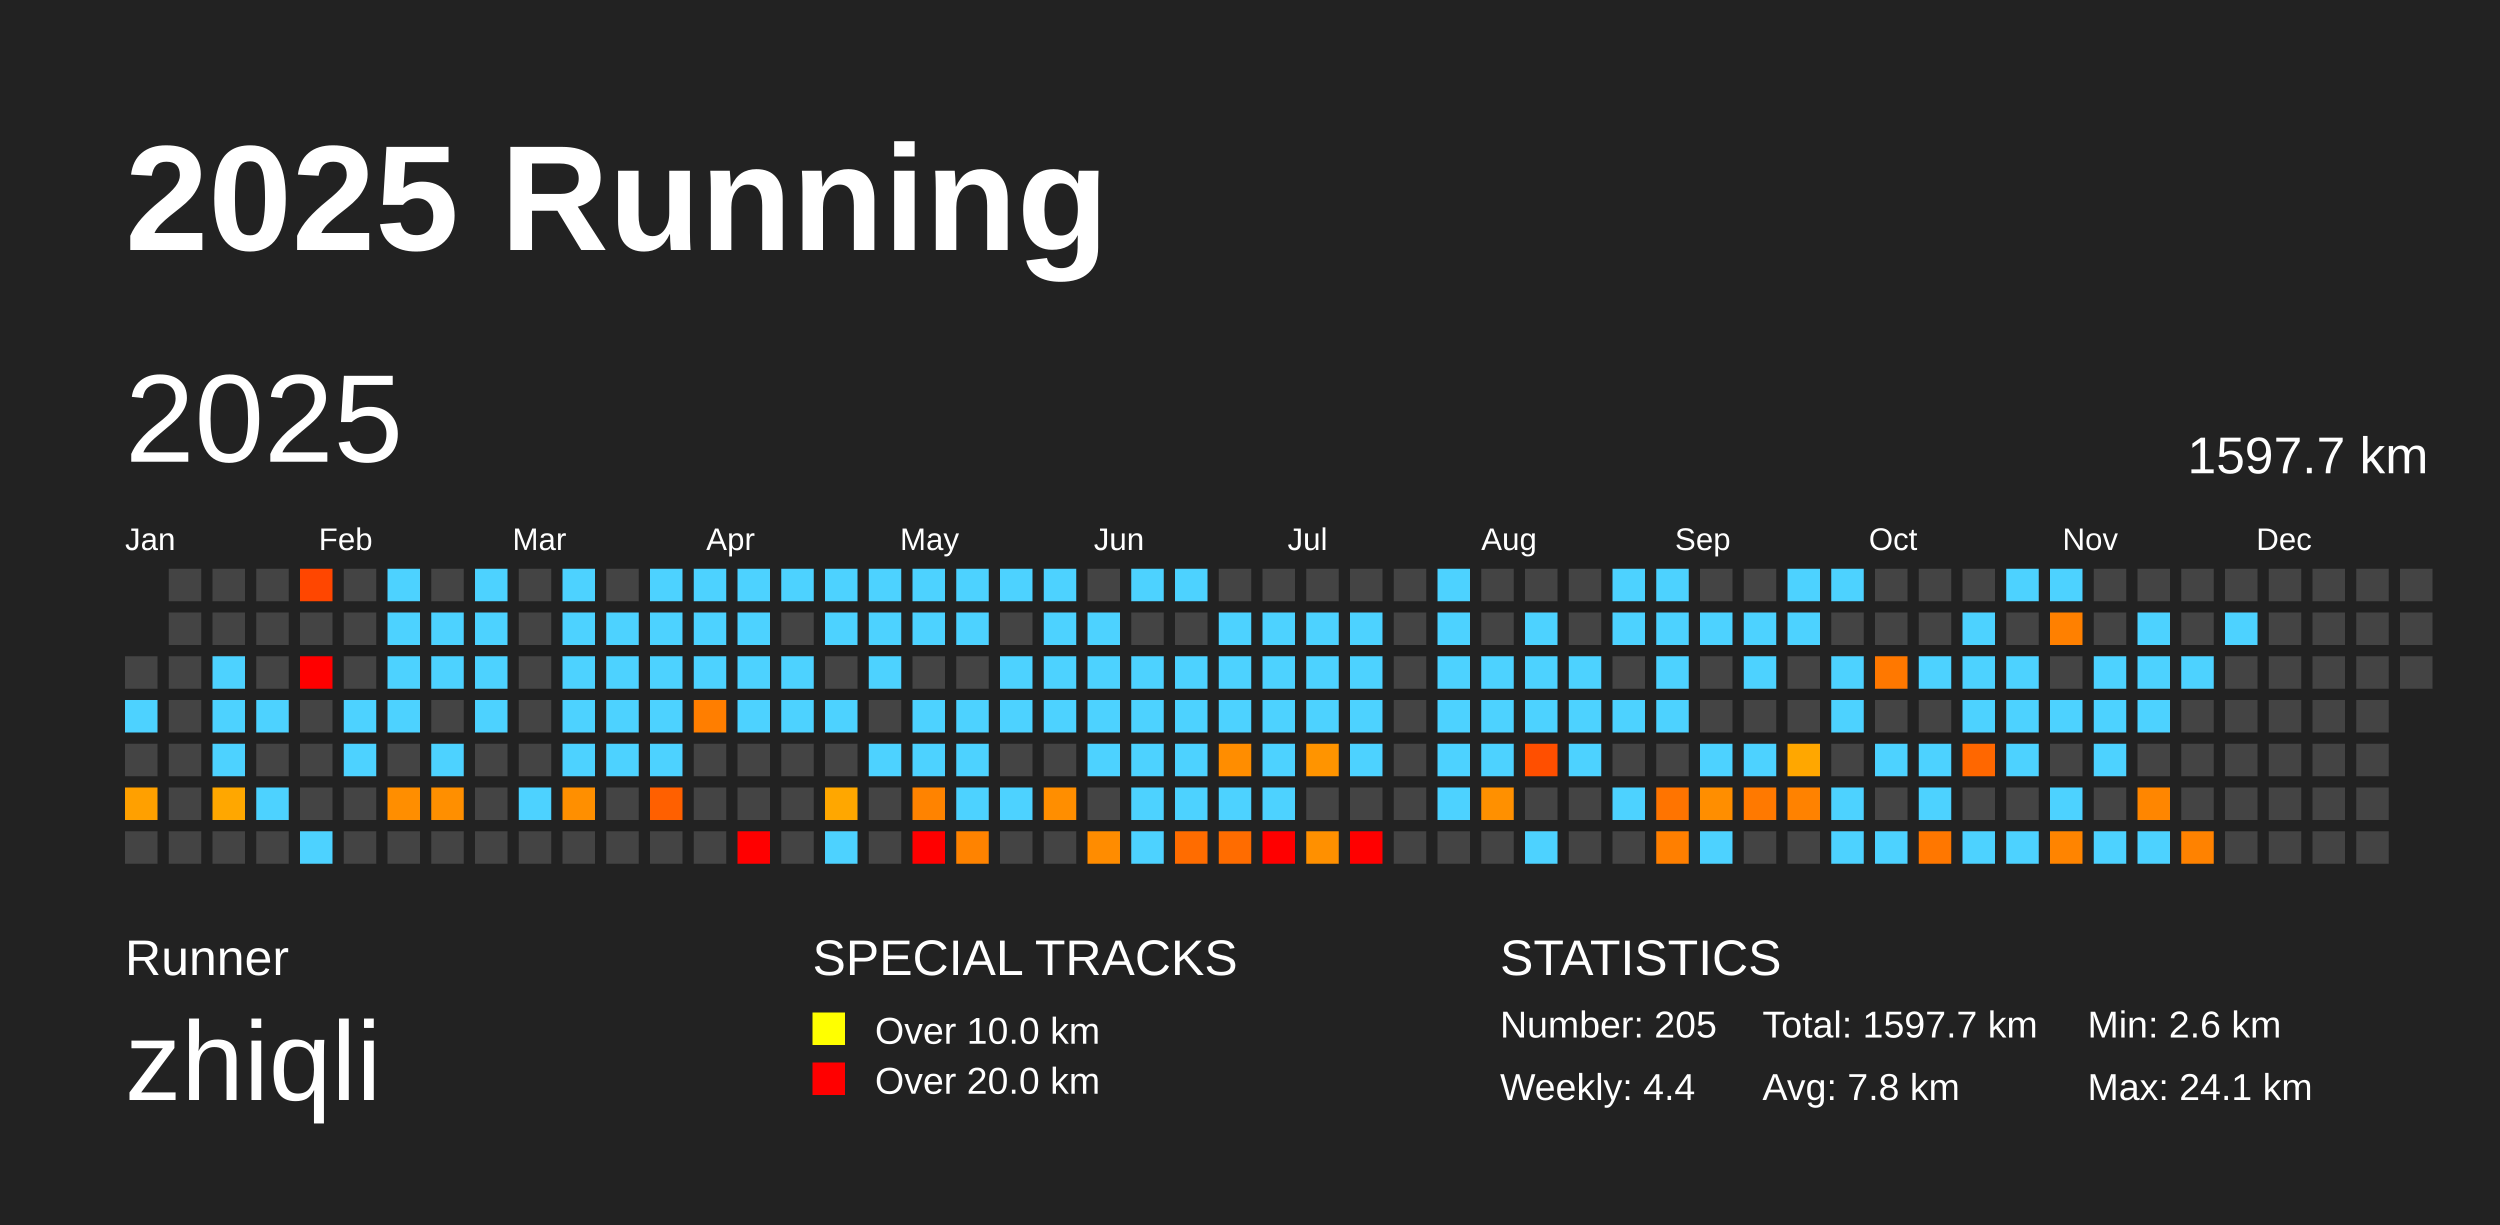
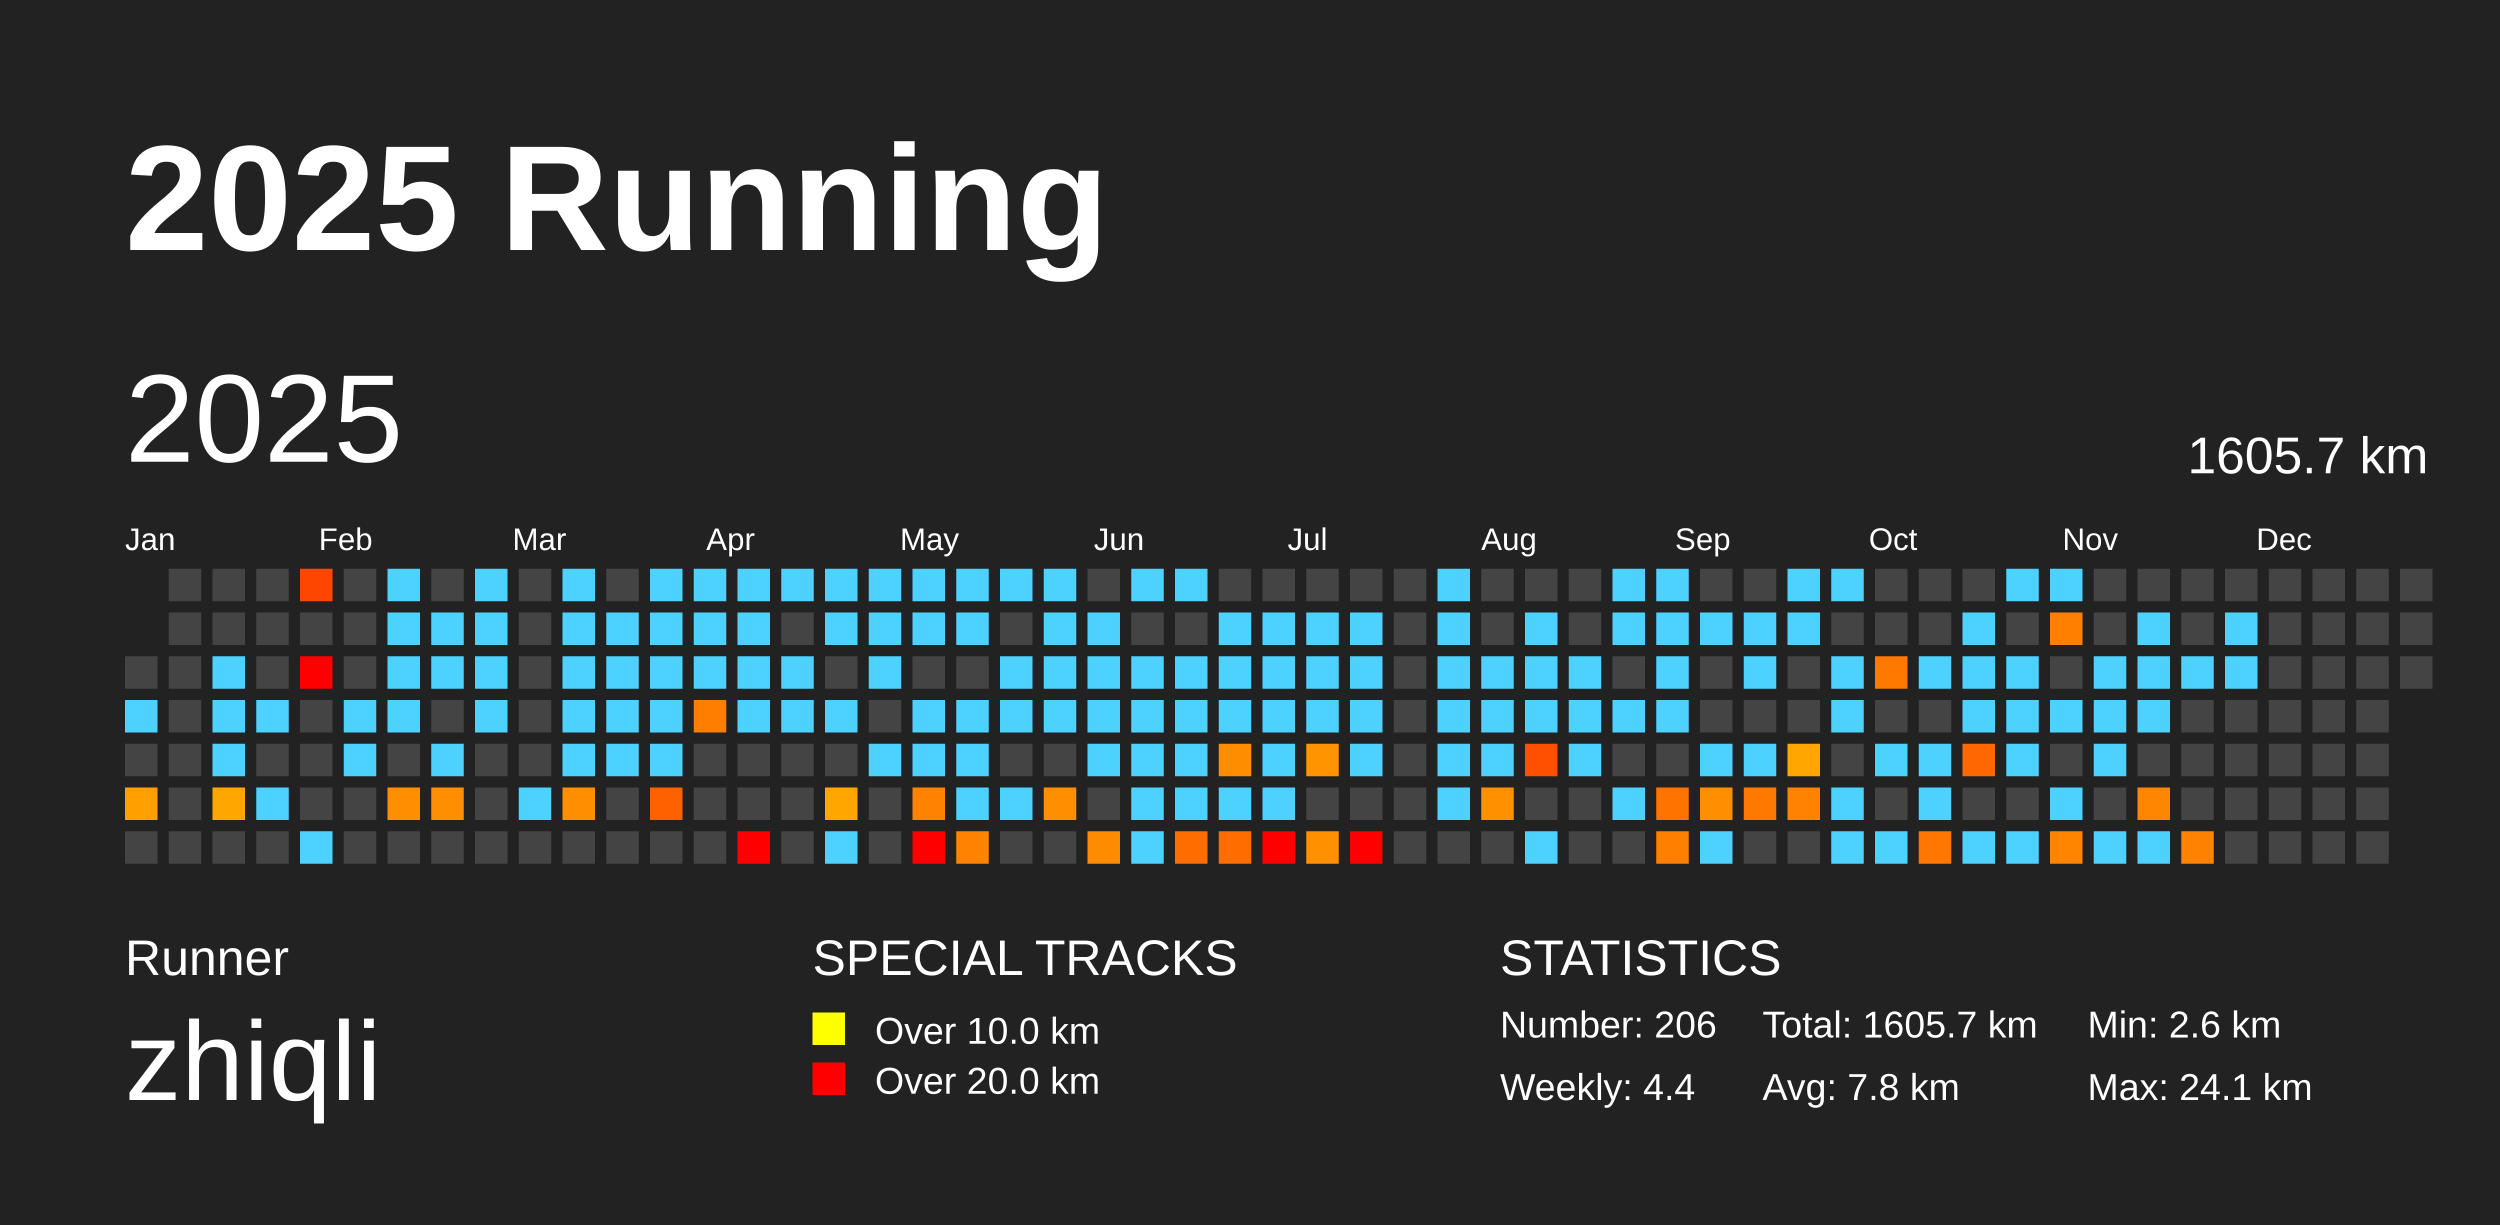
<svg xmlns="http://www.w3.org/2000/svg" baseProfile="full" height="98mm" version="1.1" viewBox="0,0,200,98" width="200mm">
  <defs />
  <rect fill="#222222" height="98" width="200" x="0" y="0" />
  <text fill="#FFFFFF" style="font-size:12px; font-family:Arial; font-weight:bold;" x="10" y="20">2025 Running</text>
  <text fill="#FFFFFF" style="font-size:4px; font-family:Arial" x="10" y="78">Runner</text>
  <text fill="#FFFFFF" style="font-size:9px; font-family:Arial" x="10" y="88">zhiqli</text>
  <text fill="#FFFFFF" style="font-size:4px; font-family:Arial" x="65" y="78">SPECIAL TRACKS</text>
  <rect fill="yellow" height="2.6" width="2.6" x="65" y="81" />
  <text fill="#FFFFFF" style="font-size:3px; font-family:Arial" x="70" y="83.5">Over 10.0 km</text>
  <rect fill="red" height="2.6" width="2.6" x="65" y="85" />
  <text fill="#FFFFFF" style="font-size:3px; font-family:Arial" x="70" y="87.5">Over 20.0 km</text>
  <text fill="#FFFFFF" style="font-size:4px; font-family:Arial" x="120" y="78">STATISTICS</text>
-   <text fill="#FFFFFF" style="font-size:3px; font-family:Arial" x="120" y="83">Number: 205</text>
+   <text fill="#FFFFFF" style="font-size:3px; font-family:Arial" x="120" y="83">Number: 206</text>
  <text fill="#FFFFFF" style="font-size:3px; font-family:Arial" x="120" y="88">Weekly: 4.4</text>
-   <text fill="#FFFFFF" style="font-size:3px; font-family:Arial" x="141" y="83">Total: 1597.7 km</text>
+   <text fill="#FFFFFF" style="font-size:3px; font-family:Arial" x="141" y="83">Total: 1605.7 km</text>
  <text fill="#FFFFFF" style="font-size:3px; font-family:Arial" x="141" y="88">Avg: 7.8 km</text>
  <text fill="#FFFFFF" style="font-size:3px; font-family:Arial" x="167" y="83">Min: 2.6 km</text>
  <text fill="#FFFFFF" style="font-size:3px; font-family:Arial" x="167" y="88">Max: 24.1 km</text>
  <text dominant-baseline="hanging" fill="#FFFFFF" style="font-size:10.0px; font-family:Arial;" x="10" y="30">2025</text>
-   <text dominant-baseline="hanging" fill="#FFFFFF" style="font-size:4.125px; font-family:Arial;" x="175" y="35">1597.7 km</text>
+   <text dominant-baseline="hanging" fill="#FFFFFF" style="font-size:4.125px; font-family:Arial;" x="175" y="35">1605.7 km</text>
  <text fill="#FFFFFF" style="font-size:2.5px; font-family:Arial" x="10.0" y="44">Jan</text>
  <text fill="#FFFFFF" style="font-size:2.5px; font-family:Arial" x="25.5" y="44">Feb</text>
  <text fill="#FFFFFF" style="font-size:2.5px; font-family:Arial" x="41.0" y="44">Mar</text>
  <text fill="#FFFFFF" style="font-size:2.5px; font-family:Arial" x="56.5" y="44">Apr</text>
  <text fill="#FFFFFF" style="font-size:2.5px; font-family:Arial" x="72.0" y="44">May</text>
  <text fill="#FFFFFF" style="font-size:2.5px; font-family:Arial" x="87.5" y="44">Jun</text>
  <text fill="#FFFFFF" style="font-size:2.5px; font-family:Arial" x="103.0" y="44">Jul</text>
  <text fill="#FFFFFF" style="font-size:2.5px; font-family:Arial" x="118.5" y="44">Aug</text>
  <text fill="#FFFFFF" style="font-size:2.5px; font-family:Arial" x="134.0" y="44">Sep</text>
  <text fill="#FFFFFF" style="font-size:2.5px; font-family:Arial" x="149.5" y="44">Oct</text>
  <text fill="#FFFFFF" style="font-size:2.5px; font-family:Arial" x="165.0" y="44">Nov</text>
  <text fill="#FFFFFF" style="font-size:2.5px; font-family:Arial" x="180.5" y="44">Dec</text>
  <rect fill="#444444" height="2.6" width="2.6" x="10.0" y="52.5" />
  <rect fill="#4dd2ff" height="2.6" width="2.6" x="10.0" y="56.0" />
  <rect fill="#444444" height="2.6" width="2.6" x="10.0" y="59.5" />
  <rect fill="#ffa000" height="2.6" width="2.6" x="10.0" y="63.0" />
  <rect fill="#444444" height="2.6" width="2.6" x="10.0" y="66.5" />
  <rect fill="#444444" height="2.6" width="2.6" x="13.5" y="45.5" />
  <rect fill="#444444" height="2.6" width="2.6" x="13.5" y="49.0" />
  <rect fill="#444444" height="2.6" width="2.6" x="13.5" y="52.5" />
  <rect fill="#444444" height="2.6" width="2.6" x="13.5" y="56.0" />
  <rect fill="#444444" height="2.6" width="2.6" x="13.5" y="59.5" />
  <rect fill="#444444" height="2.6" width="2.6" x="13.5" y="63.0" />
  <rect fill="#444444" height="2.6" width="2.6" x="13.5" y="66.5" />
  <rect fill="#444444" height="2.6" width="2.6" x="17.0" y="45.5" />
  <rect fill="#444444" height="2.6" width="2.6" x="17.0" y="49.0" />
  <rect fill="#4dd2ff" height="2.6" width="2.6" x="17.0" y="52.5" />
  <rect fill="#4dd2ff" height="2.6" width="2.6" x="17.0" y="56.0" />
  <rect fill="#4dd2ff" height="2.6" width="2.6" x="17.0" y="59.5" />
  <rect fill="#ffa700" height="2.6" width="2.6" x="17.0" y="63.0" />
  <rect fill="#444444" height="2.6" width="2.6" x="17.0" y="66.5" />
  <rect fill="#444444" height="2.6" width="2.6" x="20.5" y="45.5" />
  <rect fill="#444444" height="2.6" width="2.6" x="20.5" y="49.0" />
  <rect fill="#444444" height="2.6" width="2.6" x="20.5" y="52.5" />
  <rect fill="#4dd2ff" height="2.6" width="2.6" x="20.5" y="56.0" />
  <rect fill="#444444" height="2.6" width="2.6" x="20.5" y="59.5" />
  <rect fill="#4dd2ff" height="2.6" width="2.6" x="20.5" y="63.0" />
  <rect fill="#444444" height="2.6" width="2.6" x="20.5" y="66.5" />
  <rect fill="#ff4600" height="2.6" width="2.6" x="24.0" y="45.5" />
  <rect fill="#444444" height="2.6" width="2.6" x="24.0" y="49.0" />
  <rect fill="red" height="2.6" width="2.6" x="24.0" y="52.5" />
  <rect fill="#444444" height="2.6" width="2.6" x="24.0" y="56.0" />
  <rect fill="#444444" height="2.6" width="2.6" x="24.0" y="59.5" />
  <rect fill="#444444" height="2.6" width="2.6" x="24.0" y="63.0" />
  <rect fill="#4dd2ff" height="2.6" width="2.6" x="24.0" y="66.5" />
  <rect fill="#444444" height="2.6" width="2.6" x="27.5" y="45.5" />
  <rect fill="#444444" height="2.6" width="2.6" x="27.5" y="49.0" />
  <rect fill="#444444" height="2.6" width="2.6" x="27.5" y="52.5" />
  <rect fill="#4dd2ff" height="2.6" width="2.6" x="27.5" y="56.0" />
  <rect fill="#4dd2ff" height="2.6" width="2.6" x="27.5" y="59.5" />
  <rect fill="#444444" height="2.6" width="2.6" x="27.5" y="63.0" />
  <rect fill="#444444" height="2.6" width="2.6" x="27.5" y="66.5" />
  <rect fill="#4dd2ff" height="2.6" width="2.6" x="31.0" y="45.5" />
  <rect fill="#4dd2ff" height="2.6" width="2.6" x="31.0" y="49.0" />
  <rect fill="#4dd2ff" height="2.6" width="2.6" x="31.0" y="52.5" />
  <rect fill="#4dd2ff" height="2.6" width="2.6" x="31.0" y="56.0" />
  <rect fill="#444444" height="2.6" width="2.6" x="31.0" y="59.5" />
  <rect fill="#ff8e00" height="2.6" width="2.6" x="31.0" y="63.0" />
  <rect fill="#444444" height="2.6" width="2.6" x="31.0" y="66.5" />
  <rect fill="#444444" height="2.6" width="2.6" x="34.5" y="45.5" />
  <rect fill="#4dd2ff" height="2.6" width="2.6" x="34.5" y="49.0" />
  <rect fill="#4dd2ff" height="2.6" width="2.6" x="34.5" y="52.5" />
  <rect fill="#444444" height="2.6" width="2.6" x="34.5" y="56.0" />
  <rect fill="#4dd2ff" height="2.6" width="2.6" x="34.5" y="59.5" />
  <rect fill="#ff8f00" height="2.6" width="2.6" x="34.5" y="63.0" />
  <rect fill="#444444" height="2.6" width="2.6" x="34.5" y="66.5" />
  <rect fill="#4dd2ff" height="2.6" width="2.6" x="38.0" y="45.5" />
  <rect fill="#4dd2ff" height="2.6" width="2.6" x="38.0" y="49.0" />
  <rect fill="#4dd2ff" height="2.6" width="2.6" x="38.0" y="52.5" />
  <rect fill="#4dd2ff" height="2.6" width="2.6" x="38.0" y="56.0" />
  <rect fill="#444444" height="2.6" width="2.6" x="38.0" y="59.5" />
  <rect fill="#444444" height="2.6" width="2.6" x="38.0" y="63.0" />
  <rect fill="#444444" height="2.6" width="2.6" x="38.0" y="66.5" />
  <rect fill="#444444" height="2.6" width="2.6" x="41.5" y="45.5" />
  <rect fill="#444444" height="2.6" width="2.6" x="41.5" y="49.0" />
  <rect fill="#444444" height="2.6" width="2.6" x="41.5" y="52.5" />
  <rect fill="#444444" height="2.6" width="2.6" x="41.5" y="56.0" />
  <rect fill="#444444" height="2.6" width="2.6" x="41.5" y="59.5" />
  <rect fill="#4dd2ff" height="2.6" width="2.6" x="41.5" y="63.0" />
  <rect fill="#444444" height="2.6" width="2.6" x="41.5" y="66.5" />
  <rect fill="#4dd2ff" height="2.6" width="2.6" x="45.0" y="45.5" />
  <rect fill="#4dd2ff" height="2.6" width="2.6" x="45.0" y="49.0" />
  <rect fill="#4dd2ff" height="2.6" width="2.6" x="45.0" y="52.5" />
  <rect fill="#4dd2ff" height="2.6" width="2.6" x="45.0" y="56.0" />
  <rect fill="#4dd2ff" height="2.6" width="2.6" x="45.0" y="59.5" />
  <rect fill="#ff8f00" height="2.6" width="2.6" x="45.0" y="63.0" />
  <rect fill="#444444" height="2.6" width="2.6" x="45.0" y="66.5" />
  <rect fill="#444444" height="2.6" width="2.6" x="48.5" y="45.5" />
  <rect fill="#4dd2ff" height="2.6" width="2.6" x="48.5" y="49.0" />
  <rect fill="#4dd2ff" height="2.6" width="2.6" x="48.5" y="52.5" />
  <rect fill="#4dd2ff" height="2.6" width="2.6" x="48.5" y="56.0" />
  <rect fill="#4dd2ff" height="2.6" width="2.6" x="48.5" y="59.5" />
  <rect fill="#444444" height="2.6" width="2.6" x="48.5" y="63.0" />
  <rect fill="#444444" height="2.6" width="2.6" x="48.5" y="66.5" />
  <rect fill="#4dd2ff" height="2.6" width="2.6" x="52.0" y="45.5" />
  <rect fill="#4dd2ff" height="2.6" width="2.6" x="52.0" y="49.0" />
  <rect fill="#4dd2ff" height="2.6" width="2.6" x="52.0" y="52.5" />
  <rect fill="#4dd2ff" height="2.6" width="2.6" x="52.0" y="56.0" />
  <rect fill="#4dd2ff" height="2.6" width="2.6" x="52.0" y="59.5" />
  <rect fill="#ff6000" height="2.6" width="2.6" x="52.0" y="63.0" />
  <rect fill="#444444" height="2.6" width="2.6" x="52.0" y="66.5" />
  <rect fill="#4dd2ff" height="2.6" width="2.6" x="55.5" y="45.5" />
  <rect fill="#4dd2ff" height="2.6" width="2.6" x="55.5" y="49.0" />
  <rect fill="#4dd2ff" height="2.6" width="2.6" x="55.5" y="52.5" />
  <rect fill="#ff7e00" height="2.6" width="2.6" x="55.5" y="56.0" />
  <rect fill="#444444" height="2.6" width="2.6" x="55.5" y="59.5" />
  <rect fill="#444444" height="2.6" width="2.6" x="55.5" y="63.0" />
  <rect fill="#444444" height="2.6" width="2.6" x="55.5" y="66.5" />
  <rect fill="#4dd2ff" height="2.6" width="2.6" x="59.0" y="45.5" />
  <rect fill="#4dd2ff" height="2.6" width="2.6" x="59.0" y="49.0" />
  <rect fill="#4dd2ff" height="2.6" width="2.6" x="59.0" y="52.5" />
  <rect fill="#4dd2ff" height="2.6" width="2.6" x="59.0" y="56.0" />
  <rect fill="#444444" height="2.6" width="2.6" x="59.0" y="59.5" />
  <rect fill="#444444" height="2.6" width="2.6" x="59.0" y="63.0" />
  <rect fill="red" height="2.6" width="2.6" x="59.0" y="66.5" />
  <rect fill="#4dd2ff" height="2.6" width="2.6" x="62.5" y="45.5" />
  <rect fill="#444444" height="2.6" width="2.6" x="62.5" y="49.0" />
  <rect fill="#4dd2ff" height="2.6" width="2.6" x="62.5" y="52.5" />
  <rect fill="#4dd2ff" height="2.6" width="2.6" x="62.5" y="56.0" />
  <rect fill="#444444" height="2.6" width="2.6" x="62.5" y="59.5" />
  <rect fill="#444444" height="2.6" width="2.6" x="62.5" y="63.0" />
  <rect fill="#444444" height="2.6" width="2.6" x="62.5" y="66.5" />
  <rect fill="#4dd2ff" height="2.6" width="2.6" x="66.0" y="45.5" />
  <rect fill="#4dd2ff" height="2.6" width="2.6" x="66.0" y="49.0" />
  <rect fill="#444444" height="2.6" width="2.6" x="66.0" y="52.5" />
  <rect fill="#4dd2ff" height="2.6" width="2.6" x="66.0" y="56.0" />
  <rect fill="#444444" height="2.6" width="2.6" x="66.0" y="59.5" />
  <rect fill="#ffa700" height="2.6" width="2.6" x="66.0" y="63.0" />
  <rect fill="#4dd2ff" height="2.6" width="2.6" x="66.0" y="66.5" />
  <rect fill="#4dd2ff" height="2.6" width="2.6" x="69.5" y="45.5" />
  <rect fill="#4dd2ff" height="2.6" width="2.6" x="69.5" y="49.0" />
  <rect fill="#4dd2ff" height="2.6" width="2.6" x="69.5" y="52.5" />
  <rect fill="#444444" height="2.6" width="2.6" x="69.5" y="56.0" />
  <rect fill="#4dd2ff" height="2.6" width="2.6" x="69.5" y="59.5" />
  <rect fill="#444444" height="2.6" width="2.6" x="69.5" y="63.0" />
  <rect fill="#444444" height="2.6" width="2.6" x="69.5" y="66.5" />
  <rect fill="#4dd2ff" height="2.6" width="2.6" x="73.0" y="45.5" />
  <rect fill="#4dd2ff" height="2.6" width="2.6" x="73.0" y="49.0" />
  <rect fill="#444444" height="2.6" width="2.6" x="73.0" y="52.5" />
  <rect fill="#4dd2ff" height="2.6" width="2.6" x="73.0" y="56.0" />
  <rect fill="#4dd2ff" height="2.6" width="2.6" x="73.0" y="59.5" />
  <rect fill="#ff8300" height="2.6" width="2.6" x="73.0" y="63.0" />
  <rect fill="red" height="2.6" width="2.6" x="73.0" y="66.5" />
  <rect fill="#4dd2ff" height="2.6" width="2.6" x="76.5" y="45.5" />
  <rect fill="#4dd2ff" height="2.6" width="2.6" x="76.5" y="49.0" />
  <rect fill="#444444" height="2.6" width="2.6" x="76.5" y="52.5" />
  <rect fill="#4dd2ff" height="2.6" width="2.6" x="76.5" y="56.0" />
  <rect fill="#4dd2ff" height="2.6" width="2.6" x="76.5" y="59.5" />
  <rect fill="#4dd2ff" height="2.6" width="2.6" x="76.5" y="63.0" />
  <rect fill="#ff8300" height="2.6" width="2.6" x="76.5" y="66.5" />
  <rect fill="#4dd2ff" height="2.6" width="2.6" x="80.0" y="45.5" />
  <rect fill="#444444" height="2.6" width="2.6" x="80.0" y="49.0" />
  <rect fill="#4dd2ff" height="2.6" width="2.6" x="80.0" y="52.5" />
  <rect fill="#4dd2ff" height="2.6" width="2.6" x="80.0" y="56.0" />
  <rect fill="#444444" height="2.6" width="2.6" x="80.0" y="59.5" />
  <rect fill="#4dd2ff" height="2.6" width="2.6" x="80.0" y="63.0" />
  <rect fill="#444444" height="2.6" width="2.6" x="80.0" y="66.5" />
  <rect fill="#4dd2ff" height="2.6" width="2.6" x="83.5" y="45.5" />
  <rect fill="#4dd2ff" height="2.6" width="2.6" x="83.5" y="49.0" />
  <rect fill="#4dd2ff" height="2.6" width="2.6" x="83.5" y="52.5" />
  <rect fill="#4dd2ff" height="2.6" width="2.6" x="83.5" y="56.0" />
  <rect fill="#444444" height="2.6" width="2.6" x="83.5" y="59.5" />
  <rect fill="#ff8e00" height="2.6" width="2.6" x="83.5" y="63.0" />
  <rect fill="#444444" height="2.6" width="2.6" x="83.5" y="66.5" />
  <rect fill="#444444" height="2.6" width="2.6" x="87.0" y="45.5" />
  <rect fill="#4dd2ff" height="2.6" width="2.6" x="87.0" y="49.0" />
  <rect fill="#4dd2ff" height="2.6" width="2.6" x="87.0" y="52.5" />
  <rect fill="#4dd2ff" height="2.6" width="2.6" x="87.0" y="56.0" />
  <rect fill="#4dd2ff" height="2.6" width="2.6" x="87.0" y="59.5" />
  <rect fill="#444444" height="2.6" width="2.6" x="87.0" y="63.0" />
  <rect fill="#ff8c00" height="2.6" width="2.6" x="87.0" y="66.5" />
  <rect fill="#4dd2ff" height="2.6" width="2.6" x="90.5" y="45.5" />
  <rect fill="#444444" height="2.6" width="2.6" x="90.5" y="49.0" />
  <rect fill="#4dd2ff" height="2.6" width="2.6" x="90.5" y="52.5" />
  <rect fill="#4dd2ff" height="2.6" width="2.6" x="90.5" y="56.0" />
  <rect fill="#4dd2ff" height="2.6" width="2.6" x="90.5" y="59.5" />
  <rect fill="#4dd2ff" height="2.6" width="2.6" x="90.5" y="63.0" />
  <rect fill="#4dd2ff" height="2.6" width="2.6" x="90.5" y="66.5" />
  <rect fill="#4dd2ff" height="2.6" width="2.6" x="94.0" y="45.5" />
  <rect fill="#444444" height="2.6" width="2.6" x="94.0" y="49.0" />
  <rect fill="#4dd2ff" height="2.6" width="2.6" x="94.0" y="52.5" />
  <rect fill="#4dd2ff" height="2.6" width="2.6" x="94.0" y="56.0" />
  <rect fill="#4dd2ff" height="2.6" width="2.6" x="94.0" y="59.5" />
  <rect fill="#4dd2ff" height="2.6" width="2.6" x="94.0" y="63.0" />
  <rect fill="#ff6c00" height="2.6" width="2.6" x="94.0" y="66.5" />
  <rect fill="#444444" height="2.6" width="2.6" x="97.5" y="45.5" />
  <rect fill="#4dd2ff" height="2.6" width="2.6" x="97.5" y="49.0" />
  <rect fill="#4dd2ff" height="2.6" width="2.6" x="97.5" y="52.5" />
  <rect fill="#4dd2ff" height="2.6" width="2.6" x="97.5" y="56.0" />
  <rect fill="#ff8d00" height="2.6" width="2.6" x="97.5" y="59.5" />
  <rect fill="#4dd2ff" height="2.6" width="2.6" x="97.5" y="63.0" />
  <rect fill="#ff6c00" height="2.6" width="2.6" x="97.5" y="66.5" />
  <rect fill="#444444" height="2.6" width="2.6" x="101.0" y="45.5" />
  <rect fill="#4dd2ff" height="2.6" width="2.6" x="101.0" y="49.0" />
  <rect fill="#4dd2ff" height="2.6" width="2.6" x="101.0" y="52.5" />
  <rect fill="#4dd2ff" height="2.6" width="2.6" x="101.0" y="56.0" />
  <rect fill="#4dd2ff" height="2.6" width="2.6" x="101.0" y="59.5" />
  <rect fill="#4dd2ff" height="2.6" width="2.6" x="101.0" y="63.0" />
  <rect fill="red" height="2.6" width="2.6" x="101.0" y="66.5" />
  <rect fill="#444444" height="2.6" width="2.6" x="104.5" y="45.5" />
  <rect fill="#4dd2ff" height="2.6" width="2.6" x="104.5" y="49.0" />
  <rect fill="#4dd2ff" height="2.6" width="2.6" x="104.5" y="52.5" />
  <rect fill="#4dd2ff" height="2.6" width="2.6" x="104.5" y="56.0" />
  <rect fill="#ff9400" height="2.6" width="2.6" x="104.5" y="59.5" />
  <rect fill="#444444" height="2.6" width="2.6" x="104.5" y="63.0" />
  <rect fill="#ff9000" height="2.6" width="2.6" x="104.5" y="66.5" />
  <rect fill="#444444" height="2.6" width="2.6" x="108.0" y="45.5" />
  <rect fill="#4dd2ff" height="2.6" width="2.6" x="108.0" y="49.0" />
  <rect fill="#4dd2ff" height="2.6" width="2.6" x="108.0" y="52.5" />
  <rect fill="#4dd2ff" height="2.6" width="2.6" x="108.0" y="56.0" />
  <rect fill="#4dd2ff" height="2.6" width="2.6" x="108.0" y="59.5" />
  <rect fill="#444444" height="2.6" width="2.6" x="108.0" y="63.0" />
  <rect fill="red" height="2.6" width="2.6" x="108.0" y="66.5" />
  <rect fill="#444444" height="2.6" width="2.6" x="111.5" y="45.5" />
  <rect fill="#444444" height="2.6" width="2.6" x="111.5" y="49.0" />
  <rect fill="#444444" height="2.6" width="2.6" x="111.5" y="52.5" />
  <rect fill="#444444" height="2.6" width="2.6" x="111.5" y="56.0" />
  <rect fill="#444444" height="2.6" width="2.6" x="111.5" y="59.5" />
  <rect fill="#444444" height="2.6" width="2.6" x="111.5" y="63.0" />
  <rect fill="#444444" height="2.6" width="2.6" x="111.5" y="66.5" />
  <rect fill="#4dd2ff" height="2.6" width="2.6" x="115.0" y="45.5" />
  <rect fill="#4dd2ff" height="2.6" width="2.6" x="115.0" y="49.0" />
  <rect fill="#4dd2ff" height="2.6" width="2.6" x="115.0" y="52.5" />
  <rect fill="#4dd2ff" height="2.6" width="2.6" x="115.0" y="56.0" />
  <rect fill="#4dd2ff" height="2.6" width="2.6" x="115.0" y="59.5" />
  <rect fill="#4dd2ff" height="2.6" width="2.6" x="115.0" y="63.0" />
  <rect fill="#444444" height="2.6" width="2.6" x="115.0" y="66.5" />
  <rect fill="#444444" height="2.6" width="2.6" x="118.5" y="45.5" />
  <rect fill="#444444" height="2.6" width="2.6" x="118.5" y="49.0" />
  <rect fill="#4dd2ff" height="2.6" width="2.6" x="118.5" y="52.5" />
  <rect fill="#4dd2ff" height="2.6" width="2.6" x="118.5" y="56.0" />
  <rect fill="#4dd2ff" height="2.6" width="2.6" x="118.5" y="59.5" />
  <rect fill="#ff9000" height="2.6" width="2.6" x="118.5" y="63.0" />
  <rect fill="#444444" height="2.6" width="2.6" x="118.5" y="66.5" />
  <rect fill="#444444" height="2.6" width="2.6" x="122.0" y="45.5" />
  <rect fill="#4dd2ff" height="2.6" width="2.6" x="122.0" y="49.0" />
  <rect fill="#4dd2ff" height="2.6" width="2.6" x="122.0" y="52.5" />
  <rect fill="#4dd2ff" height="2.6" width="2.6" x="122.0" y="56.0" />
  <rect fill="#ff4f00" height="2.6" width="2.6" x="122.0" y="59.5" />
  <rect fill="#444444" height="2.6" width="2.6" x="122.0" y="63.0" />
  <rect fill="#4dd2ff" height="2.6" width="2.6" x="122.0" y="66.5" />
  <rect fill="#444444" height="2.6" width="2.6" x="125.5" y="45.5" />
  <rect fill="#444444" height="2.6" width="2.6" x="125.5" y="49.0" />
  <rect fill="#4dd2ff" height="2.6" width="2.6" x="125.5" y="52.5" />
  <rect fill="#4dd2ff" height="2.6" width="2.6" x="125.5" y="56.0" />
  <rect fill="#4dd2ff" height="2.6" width="2.6" x="125.5" y="59.5" />
  <rect fill="#444444" height="2.6" width="2.6" x="125.5" y="63.0" />
  <rect fill="#444444" height="2.6" width="2.6" x="125.5" y="66.5" />
  <rect fill="#4dd2ff" height="2.6" width="2.6" x="129.0" y="45.5" />
  <rect fill="#4dd2ff" height="2.6" width="2.6" x="129.0" y="49.0" />
  <rect fill="#444444" height="2.6" width="2.6" x="129.0" y="52.5" />
  <rect fill="#4dd2ff" height="2.6" width="2.6" x="129.0" y="56.0" />
  <rect fill="#444444" height="2.6" width="2.6" x="129.0" y="59.5" />
  <rect fill="#4dd2ff" height="2.6" width="2.6" x="129.0" y="63.0" />
  <rect fill="#444444" height="2.6" width="2.6" x="129.0" y="66.5" />
  <rect fill="#4dd2ff" height="2.6" width="2.6" x="132.5" y="45.5" />
  <rect fill="#4dd2ff" height="2.6" width="2.6" x="132.5" y="49.0" />
  <rect fill="#4dd2ff" height="2.6" width="2.6" x="132.5" y="52.5" />
  <rect fill="#4dd2ff" height="2.6" width="2.6" x="132.5" y="56.0" />
  <rect fill="#444444" height="2.6" width="2.6" x="132.5" y="59.5" />
  <rect fill="#ff7400" height="2.6" width="2.6" x="132.5" y="63.0" />
  <rect fill="#ff7f00" height="2.6" width="2.6" x="132.5" y="66.5" />
  <rect fill="#444444" height="2.6" width="2.6" x="136.0" y="45.5" />
  <rect fill="#4dd2ff" height="2.6" width="2.6" x="136.0" y="49.0" />
  <rect fill="#444444" height="2.6" width="2.6" x="136.0" y="52.5" />
  <rect fill="#444444" height="2.6" width="2.6" x="136.0" y="56.0" />
  <rect fill="#4dd2ff" height="2.6" width="2.6" x="136.0" y="59.5" />
  <rect fill="#ff8e00" height="2.6" width="2.6" x="136.0" y="63.0" />
  <rect fill="#4dd2ff" height="2.6" width="2.6" x="136.0" y="66.5" />
  <rect fill="#444444" height="2.6" width="2.6" x="139.5" y="45.5" />
  <rect fill="#4dd2ff" height="2.6" width="2.6" x="139.5" y="49.0" />
  <rect fill="#4dd2ff" height="2.6" width="2.6" x="139.5" y="52.5" />
  <rect fill="#444444" height="2.6" width="2.6" x="139.5" y="56.0" />
  <rect fill="#4dd2ff" height="2.6" width="2.6" x="139.5" y="59.5" />
  <rect fill="#ff7900" height="2.6" width="2.6" x="139.5" y="63.0" />
  <rect fill="#444444" height="2.6" width="2.6" x="139.5" y="66.5" />
  <rect fill="#4dd2ff" height="2.6" width="2.6" x="143.0" y="45.5" />
  <rect fill="#4dd2ff" height="2.6" width="2.6" x="143.0" y="49.0" />
  <rect fill="#444444" height="2.6" width="2.6" x="143.0" y="52.5" />
  <rect fill="#444444" height="2.6" width="2.6" x="143.0" y="56.0" />
  <rect fill="#ffa700" height="2.6" width="2.6" x="143.0" y="59.5" />
  <rect fill="#ff8200" height="2.6" width="2.6" x="143.0" y="63.0" />
  <rect fill="#444444" height="2.6" width="2.6" x="143.0" y="66.5" />
  <rect fill="#4dd2ff" height="2.6" width="2.6" x="146.5" y="45.5" />
  <rect fill="#444444" height="2.6" width="2.6" x="146.5" y="49.0" />
  <rect fill="#4dd2ff" height="2.6" width="2.6" x="146.5" y="52.5" />
  <rect fill="#4dd2ff" height="2.6" width="2.6" x="146.5" y="56.0" />
  <rect fill="#444444" height="2.6" width="2.6" x="146.5" y="59.5" />
  <rect fill="#4dd2ff" height="2.6" width="2.6" x="146.5" y="63.0" />
  <rect fill="#4dd2ff" height="2.6" width="2.6" x="146.5" y="66.5" />
  <rect fill="#444444" height="2.6" width="2.6" x="150.0" y="45.5" />
  <rect fill="#444444" height="2.6" width="2.6" x="150.0" y="49.0" />
  <rect fill="#ff7800" height="2.6" width="2.6" x="150.0" y="52.5" />
  <rect fill="#444444" height="2.6" width="2.6" x="150.0" y="56.0" />
  <rect fill="#4dd2ff" height="2.6" width="2.6" x="150.0" y="59.5" />
  <rect fill="#444444" height="2.6" width="2.6" x="150.0" y="63.0" />
  <rect fill="#4dd2ff" height="2.6" width="2.6" x="150.0" y="66.5" />
  <rect fill="#444444" height="2.6" width="2.6" x="153.5" y="45.5" />
  <rect fill="#444444" height="2.6" width="2.6" x="153.5" y="49.0" />
  <rect fill="#4dd2ff" height="2.6" width="2.6" x="153.5" y="52.5" />
  <rect fill="#444444" height="2.6" width="2.6" x="153.5" y="56.0" />
  <rect fill="#4dd2ff" height="2.6" width="2.6" x="153.5" y="59.5" />
  <rect fill="#4dd2ff" height="2.6" width="2.6" x="153.5" y="63.0" />
  <rect fill="#ff7700" height="2.6" width="2.6" x="153.5" y="66.5" />
  <rect fill="#444444" height="2.6" width="2.6" x="157.0" y="45.5" />
  <rect fill="#4dd2ff" height="2.6" width="2.6" x="157.0" y="49.0" />
  <rect fill="#4dd2ff" height="2.6" width="2.6" x="157.0" y="52.5" />
  <rect fill="#4dd2ff" height="2.6" width="2.6" x="157.0" y="56.0" />
  <rect fill="#ff6700" height="2.6" width="2.6" x="157.0" y="59.5" />
  <rect fill="#444444" height="2.6" width="2.6" x="157.0" y="63.0" />
  <rect fill="#4dd2ff" height="2.6" width="2.6" x="157.0" y="66.5" />
  <rect fill="#4dd2ff" height="2.6" width="2.6" x="160.5" y="45.5" />
  <rect fill="#444444" height="2.6" width="2.6" x="160.5" y="49.0" />
  <rect fill="#4dd2ff" height="2.6" width="2.6" x="160.5" y="52.5" />
  <rect fill="#4dd2ff" height="2.6" width="2.6" x="160.5" y="56.0" />
  <rect fill="#4dd2ff" height="2.6" width="2.6" x="160.5" y="59.5" />
  <rect fill="#444444" height="2.6" width="2.6" x="160.5" y="63.0" />
  <rect fill="#4dd2ff" height="2.6" width="2.6" x="160.5" y="66.5" />
  <rect fill="#4dd2ff" height="2.6" width="2.6" x="164.0" y="45.5" />
  <rect fill="#ff8000" height="2.6" width="2.6" x="164.0" y="49.0" />
  <rect fill="#444444" height="2.6" width="2.6" x="164.0" y="52.5" />
  <rect fill="#4dd2ff" height="2.6" width="2.6" x="164.0" y="56.0" />
  <rect fill="#444444" height="2.6" width="2.6" x="164.0" y="59.5" />
  <rect fill="#4dd2ff" height="2.6" width="2.6" x="164.0" y="63.0" />
  <rect fill="#ff8400" height="2.6" width="2.6" x="164.0" y="66.5" />
  <rect fill="#444444" height="2.6" width="2.6" x="167.5" y="45.5" />
  <rect fill="#444444" height="2.6" width="2.6" x="167.5" y="49.0" />
  <rect fill="#4dd2ff" height="2.6" width="2.6" x="167.5" y="52.5" />
  <rect fill="#4dd2ff" height="2.6" width="2.6" x="167.5" y="56.0" />
  <rect fill="#4dd2ff" height="2.6" width="2.6" x="167.5" y="59.5" />
  <rect fill="#444444" height="2.6" width="2.6" x="167.5" y="63.0" />
  <rect fill="#4dd2ff" height="2.6" width="2.6" x="167.5" y="66.5" />
  <rect fill="#444444" height="2.6" width="2.6" x="171.0" y="45.5" />
  <rect fill="#4dd2ff" height="2.6" width="2.6" x="171.0" y="49.0" />
  <rect fill="#4dd2ff" height="2.6" width="2.6" x="171.0" y="52.5" />
  <rect fill="#4dd2ff" height="2.6" width="2.6" x="171.0" y="56.0" />
  <rect fill="#444444" height="2.6" width="2.6" x="171.0" y="59.5" />
  <rect fill="#ff8600" height="2.6" width="2.6" x="171.0" y="63.0" />
  <rect fill="#4dd2ff" height="2.6" width="2.6" x="171.0" y="66.5" />
  <rect fill="#444444" height="2.6" width="2.6" x="174.5" y="45.5" />
  <rect fill="#444444" height="2.6" width="2.6" x="174.5" y="49.0" />
  <rect fill="#4dd2ff" height="2.6" width="2.6" x="174.5" y="52.5" />
  <rect fill="#444444" height="2.6" width="2.6" x="174.5" y="56.0" />
  <rect fill="#444444" height="2.6" width="2.6" x="174.5" y="59.5" />
  <rect fill="#444444" height="2.6" width="2.6" x="174.5" y="63.0" />
  <rect fill="#ff8200" height="2.6" width="2.6" x="174.5" y="66.5" />
  <rect fill="#444444" height="2.6" width="2.6" x="178.0" y="45.5" />
  <rect fill="#4dd2ff" height="2.6" width="2.6" x="178.0" y="49.0" />
-   <rect fill="#444444" height="2.6" width="2.6" x="178.0" y="52.5" />
+   <rect fill="#4dd2ff" height="2.6" width="2.6" x="178.0" y="52.5" />
  <rect fill="#444444" height="2.6" width="2.6" x="178.0" y="56.0" />
  <rect fill="#444444" height="2.6" width="2.6" x="178.0" y="59.5" />
  <rect fill="#444444" height="2.6" width="2.6" x="178.0" y="63.0" />
  <rect fill="#444444" height="2.6" width="2.6" x="178.0" y="66.5" />
  <rect fill="#444444" height="2.6" width="2.6" x="181.5" y="45.5" />
  <rect fill="#444444" height="2.6" width="2.6" x="181.5" y="49.0" />
  <rect fill="#444444" height="2.6" width="2.6" x="181.5" y="52.5" />
  <rect fill="#444444" height="2.6" width="2.6" x="181.5" y="56.0" />
  <rect fill="#444444" height="2.6" width="2.6" x="181.5" y="59.5" />
  <rect fill="#444444" height="2.6" width="2.6" x="181.5" y="63.0" />
  <rect fill="#444444" height="2.6" width="2.6" x="181.5" y="66.5" />
  <rect fill="#444444" height="2.6" width="2.6" x="185.0" y="45.5" />
  <rect fill="#444444" height="2.6" width="2.6" x="185.0" y="49.0" />
  <rect fill="#444444" height="2.6" width="2.6" x="185.0" y="52.5" />
  <rect fill="#444444" height="2.6" width="2.6" x="185.0" y="56.0" />
  <rect fill="#444444" height="2.6" width="2.6" x="185.0" y="59.5" />
  <rect fill="#444444" height="2.6" width="2.6" x="185.0" y="63.0" />
  <rect fill="#444444" height="2.6" width="2.6" x="185.0" y="66.5" />
  <rect fill="#444444" height="2.6" width="2.6" x="188.5" y="45.5" />
  <rect fill="#444444" height="2.6" width="2.6" x="188.5" y="49.0" />
  <rect fill="#444444" height="2.6" width="2.6" x="188.5" y="52.5" />
  <rect fill="#444444" height="2.6" width="2.6" x="188.5" y="56.0" />
  <rect fill="#444444" height="2.6" width="2.6" x="188.5" y="59.5" />
  <rect fill="#444444" height="2.6" width="2.6" x="188.5" y="63.0" />
  <rect fill="#444444" height="2.6" width="2.6" x="188.5" y="66.5" />
  <rect fill="#444444" height="2.6" width="2.6" x="192.0" y="45.5" />
  <rect fill="#444444" height="2.6" width="2.6" x="192.0" y="49.0" />
  <rect fill="#444444" height="2.6" width="2.6" x="192.0" y="52.5" />
</svg>
